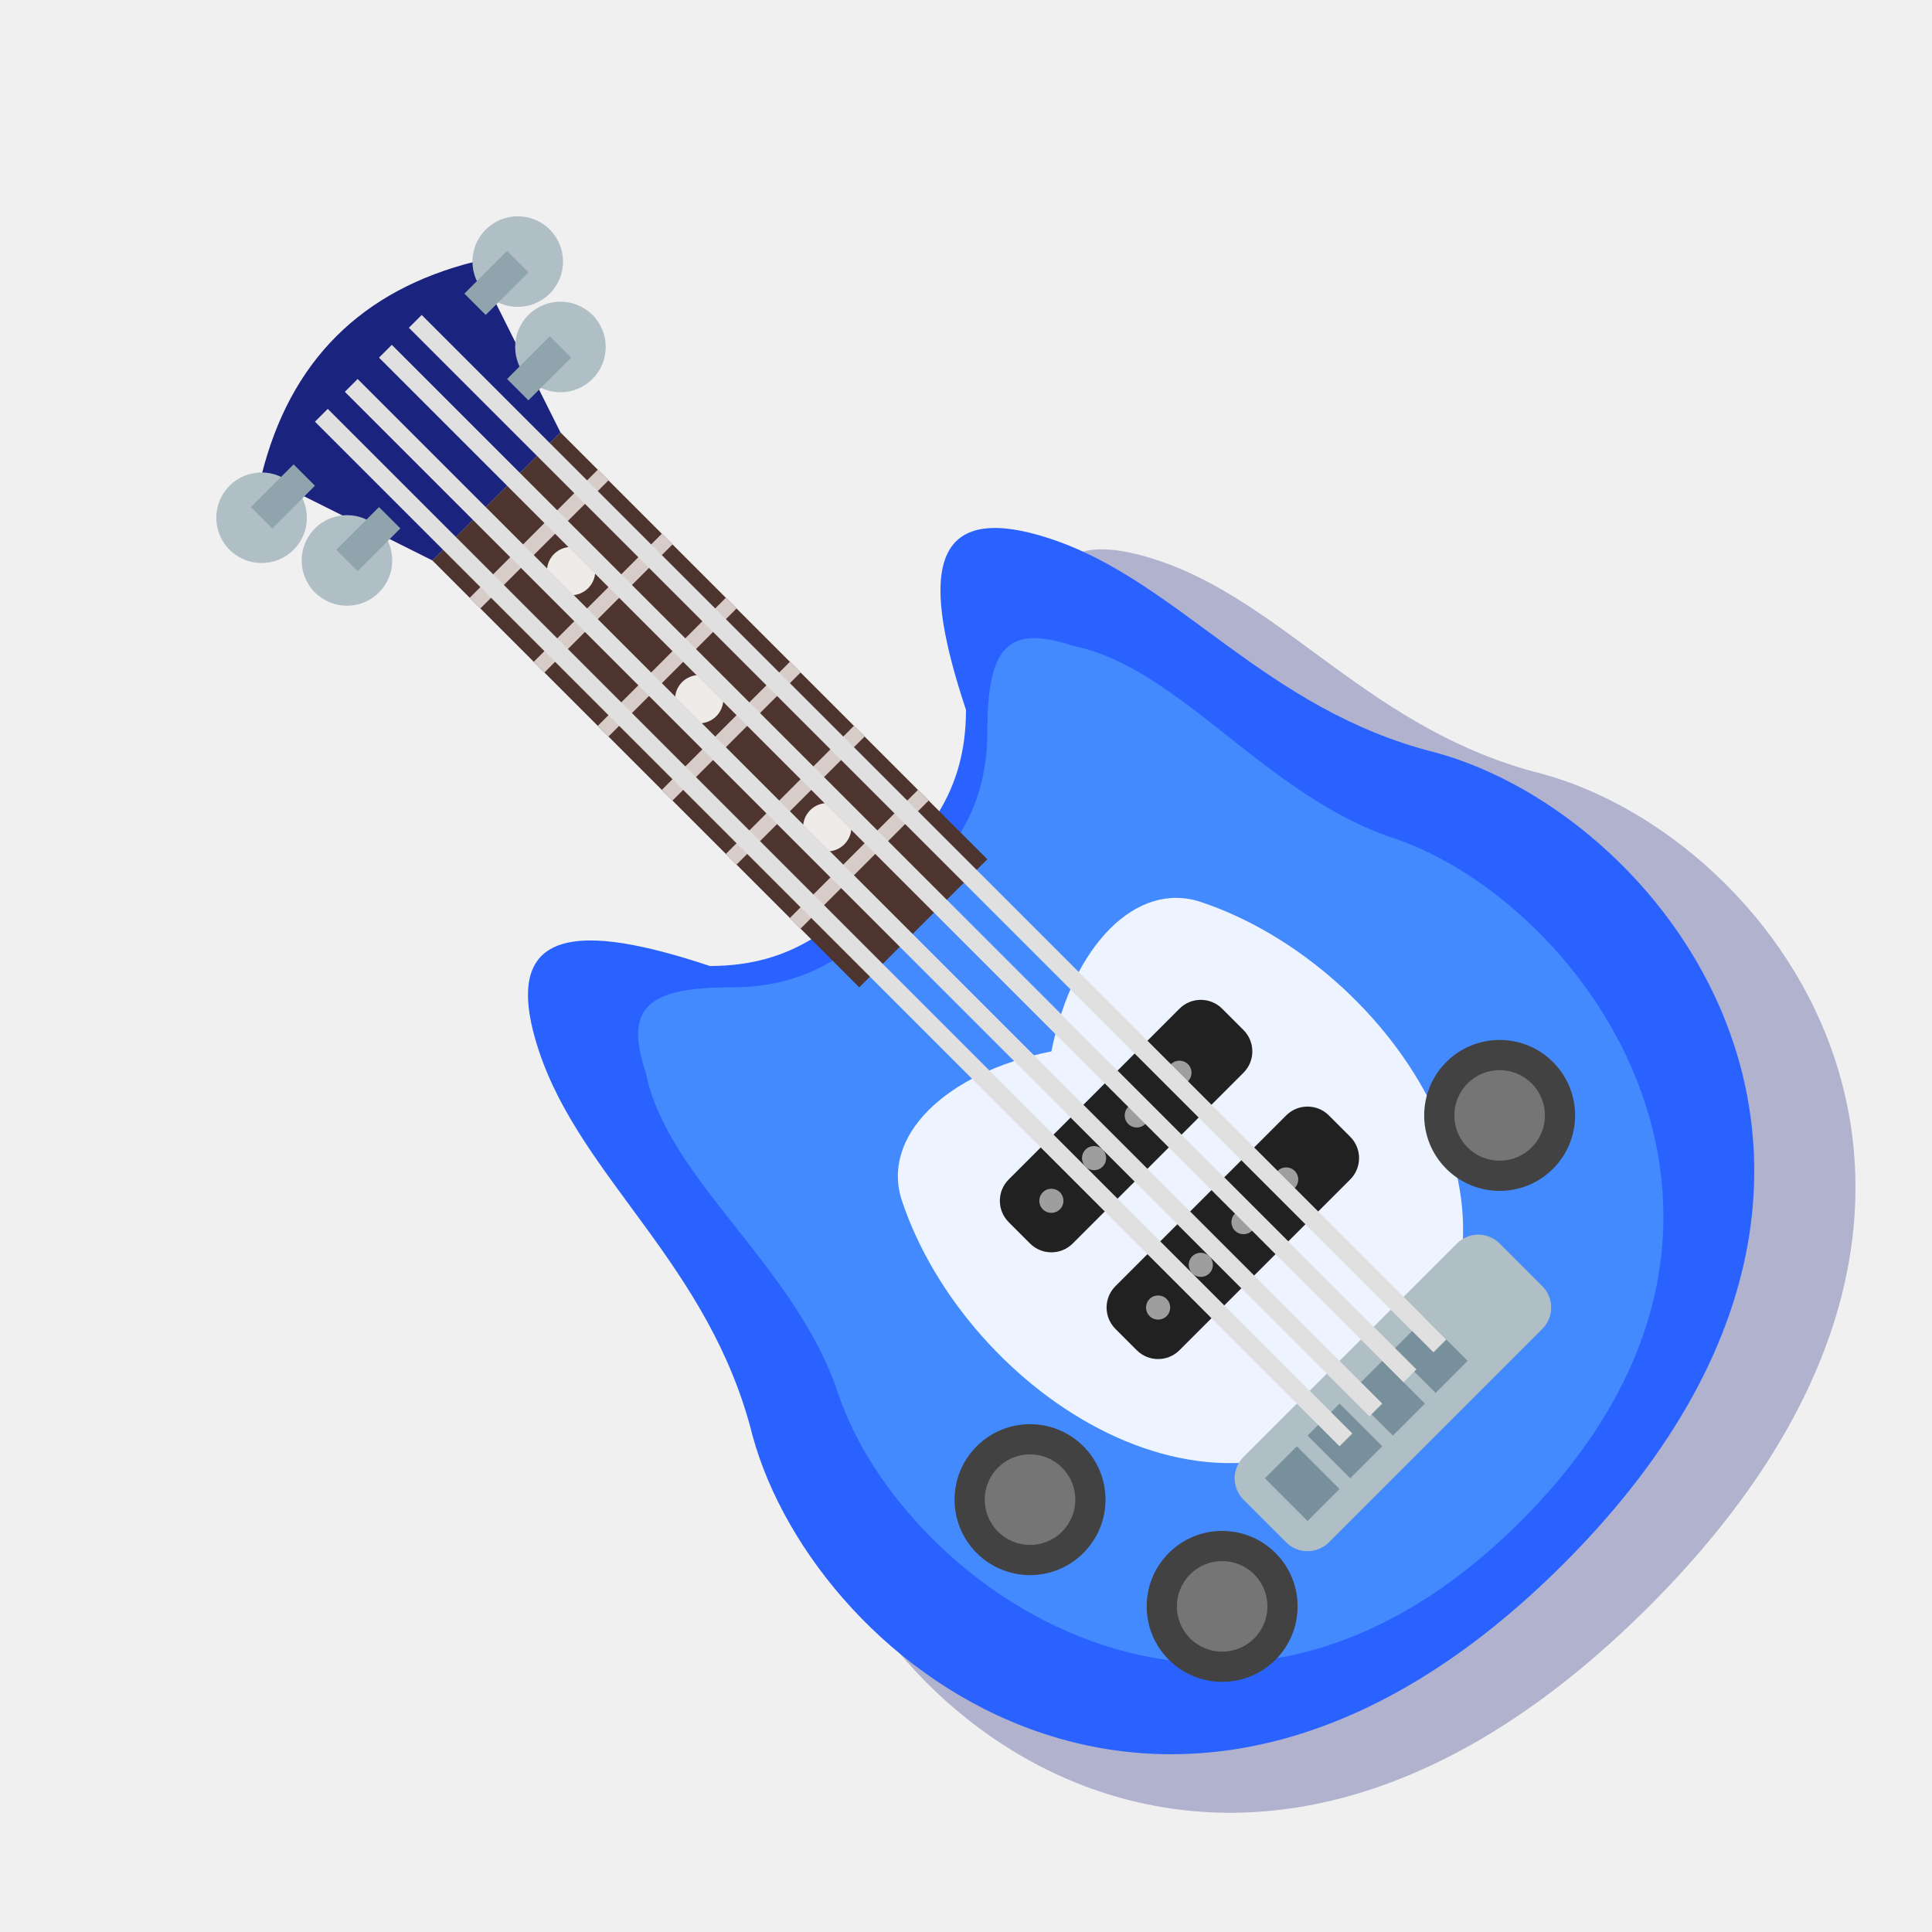
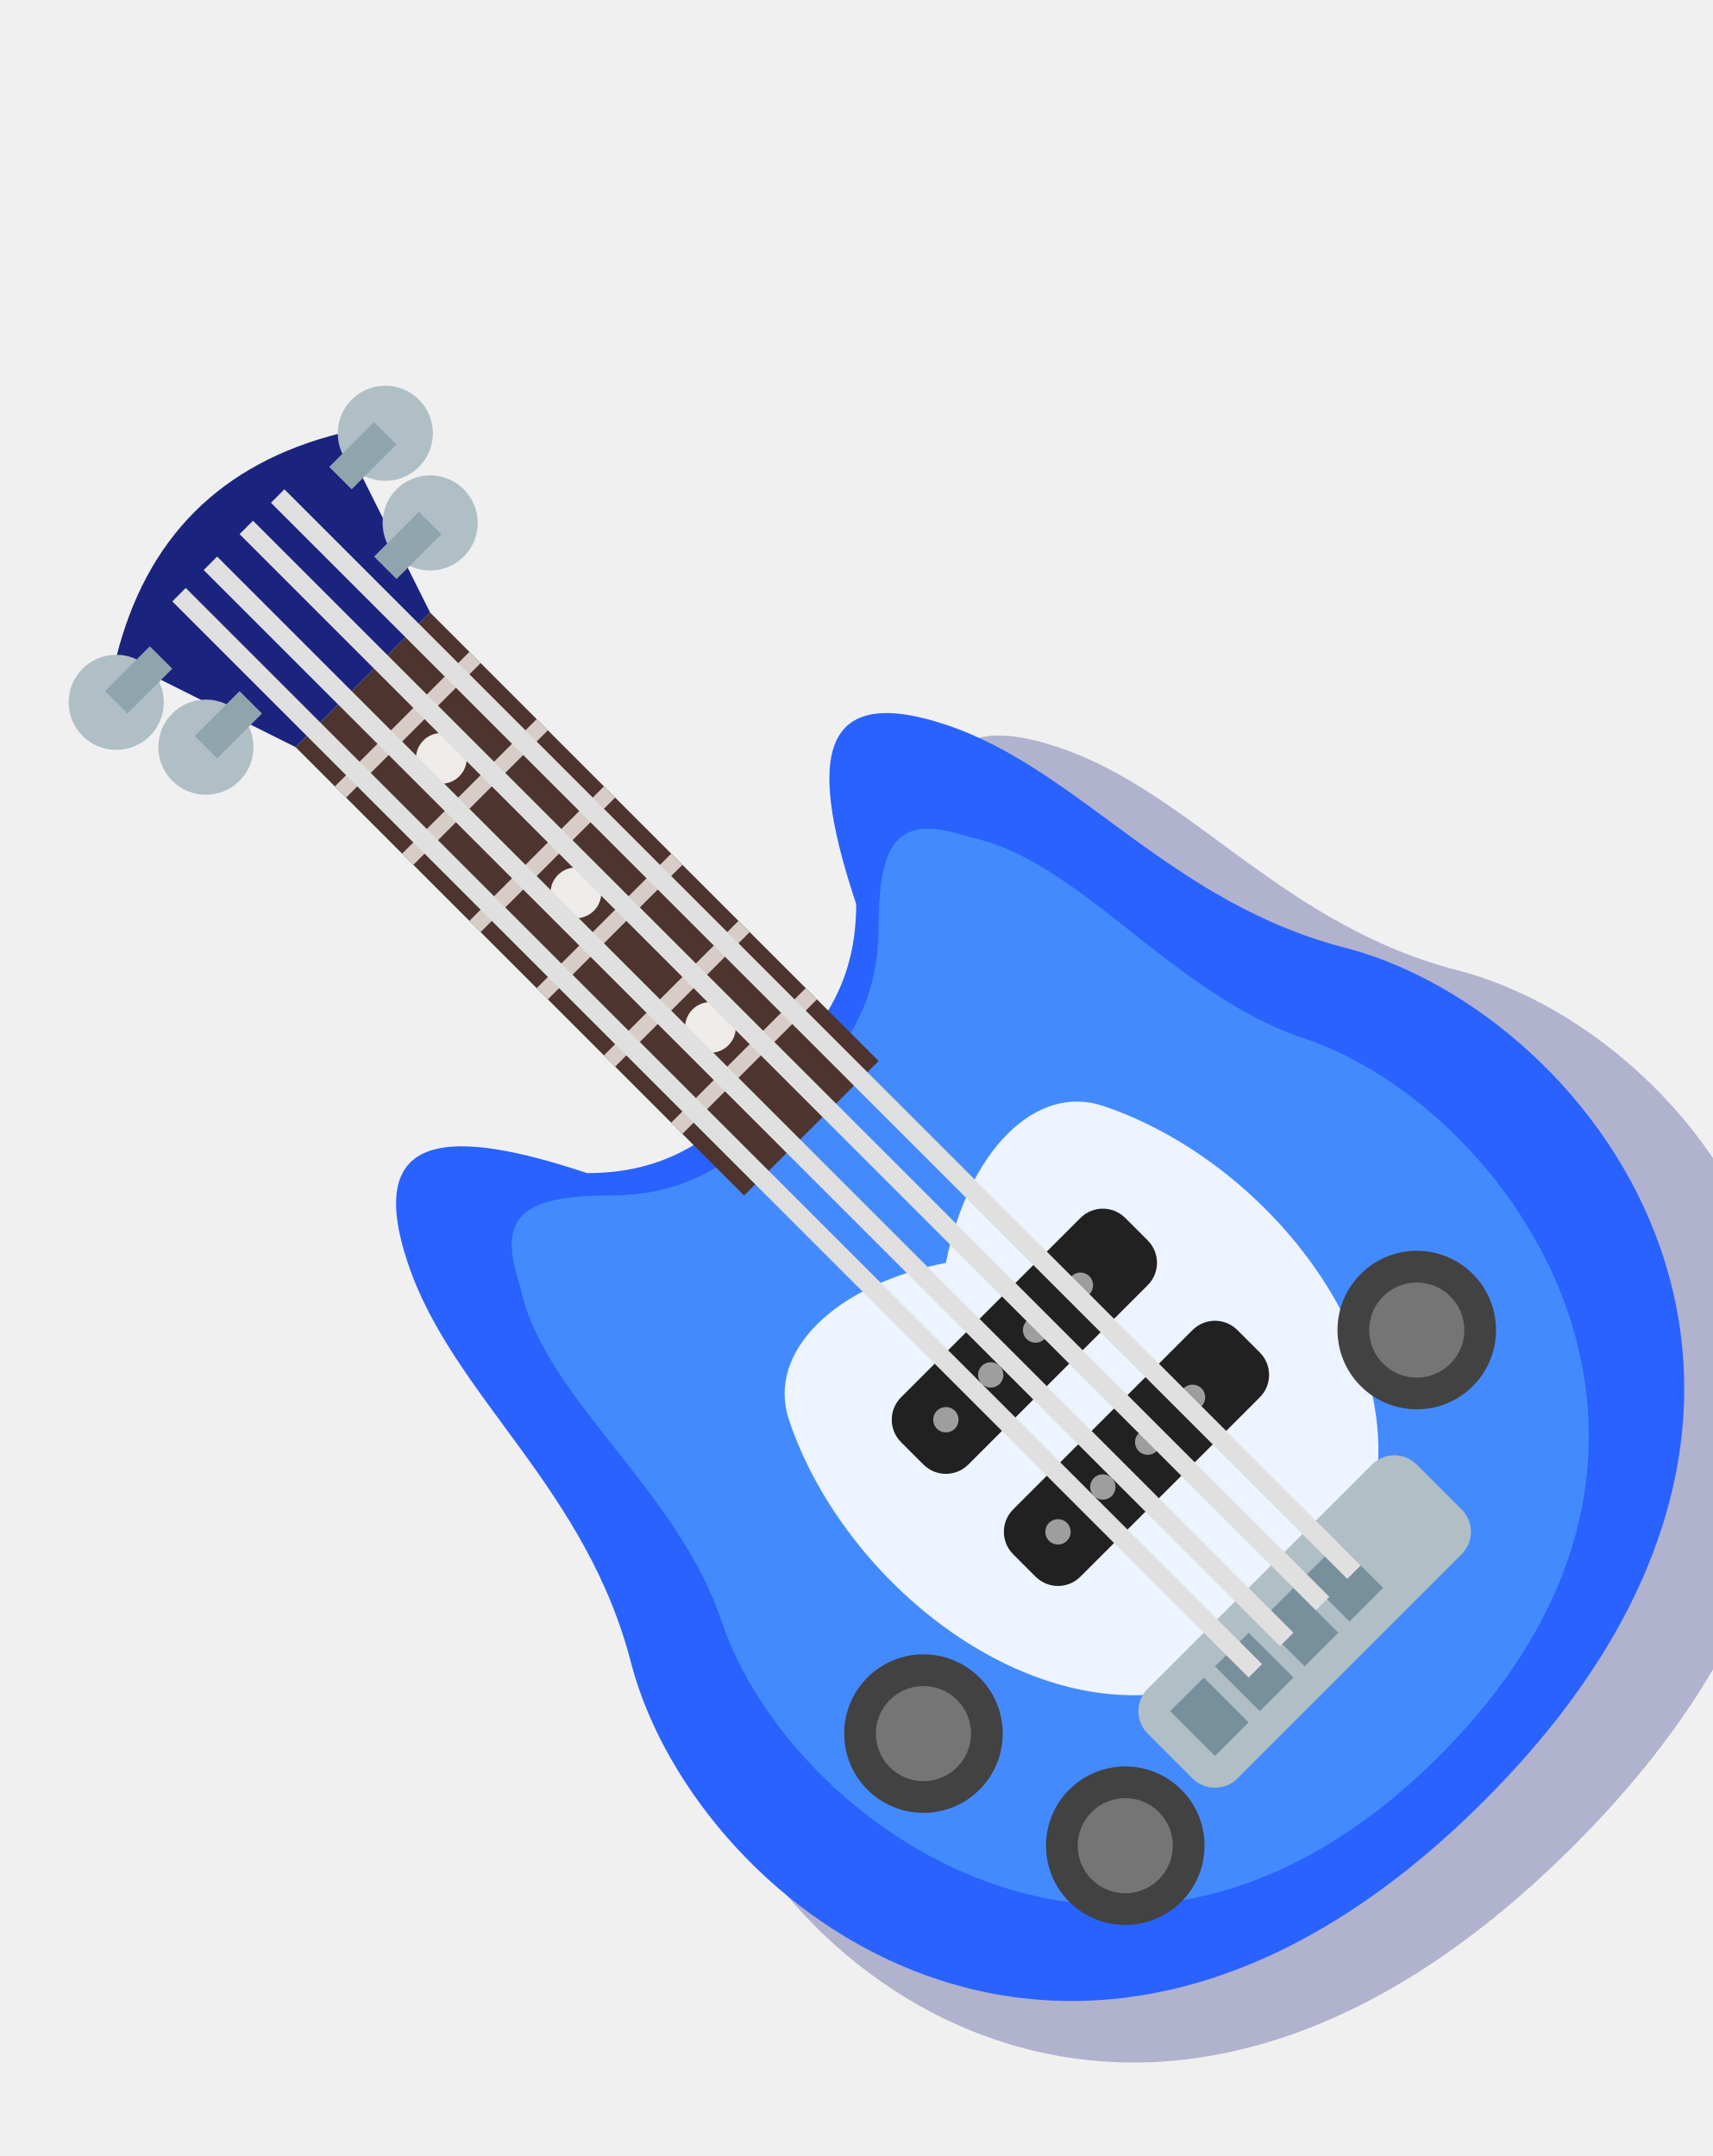
- <svg xmlns="http://www.w3.org/2000/svg" viewBox="0 0 64 64">
+ <svg xmlns="http://www.w3.org/2000/svg" viewBox="5 -5 54 68">
  <g transform="rotate(-45 32 32)">
    <path d="M 32 61 C 51 61 53 46 49 39 C 46 34 47 29 45 25 C 43 21 41 23 39 27 C 37 29 35 29 32 29 C 29 29 27 29 25 27 C 23 23 21 21 19 25 C 17 29 18 34 15 39 C 11 46 13 61 32 61 Z" fill="#1A237E" opacity="0.3" transform="translate(1, 2)" />
    <path d="M 32 60 C 50 60 52 45 48 38 C 45 33 46 28 44 24 C 42 20 40 22 38 26 C 36 28 34 28 32 28 C 30 28 28 28 26 26 C 24 22 22 20 20 24 C 18 28 19 33 16 38 C 12 45 14 60 32 60 Z" fill="#2962FF" />
    <path d="M 32 58 C 46 58 48 45 45 39 C 43 35 44 30 42 27 C 41 25 40 25 38 27 C 36 29 34 29 32 29 C 30 29 28 29 26 27 C 24 25 23 25 22 27 C 20 30 21 35 19 39 C 16 45 18 58 32 58 Z" fill="#448AFF" />
    <path d="M 32 52 C 40 52 42 42 39 36 C 38 34 35 34 32 36 C 29 34 26 34 25 36 C 22 42 24 52 32 52 Z" fill="#FFFFFF" opacity="0.9" />
    <rect x="29" y="10" width="6" height="20" fill="#4E342E" />
    <line x1="29" y1="12" x2="35" y2="12" stroke="#D7CCC8" stroke-width="0.5" />
    <line x1="29" y1="15" x2="35" y2="15" stroke="#D7CCC8" stroke-width="0.5" />
    <line x1="29" y1="18" x2="35" y2="18" stroke="#D7CCC8" stroke-width="0.5" />
    <line x1="29" y1="21" x2="35" y2="21" stroke="#D7CCC8" stroke-width="0.5" />
    <line x1="29" y1="24" x2="35" y2="24" stroke="#D7CCC8" stroke-width="0.5" />
    <line x1="29" y1="27" x2="35" y2="27" stroke="#D7CCC8" stroke-width="0.5" />
    <circle cx="32" cy="13.5" r="0.8" fill="#EFEBE9" />
    <circle cx="32" cy="19.5" r="0.8" fill="#EFEBE9" />
    <circle cx="32" cy="25.5" r="0.8" fill="#EFEBE9" />
    <path d="M 29 10 L 27 4 Q 32 1 37 4 L 35 10 Z" fill="#1A237E" />
    <circle cx="26" cy="5" r="1.5" fill="#B0BEC5" />
    <circle cx="27" cy="8" r="1.5" fill="#B0BEC5" />
    <circle cx="38" cy="5" r="1.5" fill="#B0BEC5" />
    <circle cx="37" cy="8" r="1.5" fill="#B0BEC5" />
    <line x1="26" y1="5" x2="28" y2="5" stroke="#90A4AE" stroke-width="1" />
    <line x1="27" y1="8" x2="29" y2="8" stroke="#90A4AE" stroke-width="1" />
    <line x1="38" y1="5" x2="36" y2="5" stroke="#90A4AE" stroke-width="1" />
    <line x1="37" y1="8" x2="35" y2="8" stroke="#90A4AE" stroke-width="1" />
    <rect x="27" y="38" width="10" height="3" rx="1" fill="#212121" />
    <circle cx="28.5" cy="39.5" r="0.4" fill="#9E9E9E" />
    <circle cx="30.5" cy="39.5" r="0.4" fill="#9E9E9E" />
    <circle cx="32.5" cy="39.5" r="0.4" fill="#9E9E9E" />
    <circle cx="34.5" cy="39.5" r="0.4" fill="#9E9E9E" />
    <rect x="27" y="43" width="10" height="3" rx="1" fill="#212121" />
    <circle cx="28.5" cy="44.5" r="0.4" fill="#9E9E9E" />
    <circle cx="30.5" cy="44.5" r="0.4" fill="#9E9E9E" />
    <circle cx="32.5" cy="44.5" r="0.4" fill="#9E9E9E" />
    <circle cx="34.5" cy="44.5" r="0.4" fill="#9E9E9E" />
    <rect x="26" y="50" width="12" height="4" rx="1" fill="#B0BEC5" />
    <rect x="27" y="51" width="1.5" height="2" fill="#78909C" />
    <rect x="29" y="51" width="1.5" height="2" fill="#78909C" />
    <rect x="31" y="51" width="1.5" height="2" fill="#78909C" />
    <rect x="33" y="51" width="1.5" height="2" fill="#78909C" />
    <line x1="29.8" y1="4" x2="29.8" y2="52" stroke="#E0E0E0" stroke-width="0.6" />
    <line x1="31.2" y1="4" x2="31.2" y2="52" stroke="#E0E0E0" stroke-width="0.6" />
    <line x1="32.8" y1="4" x2="32.8" y2="52" stroke="#E0E0E0" stroke-width="0.6" />
    <line x1="34.2" y1="4" x2="34.2" y2="52" stroke="#E0E0E0" stroke-width="0.6" />
    <circle cx="21" cy="46" r="2.5" fill="#424242" />
    <circle cx="21" cy="46" r="1.5" fill="#757575" />
    <circle cx="23" cy="53" r="2.5" fill="#424242" />
    <circle cx="23" cy="53" r="1.5" fill="#757575" />
    <circle cx="41" cy="48" r="2.5" fill="#424242" />
    <circle cx="41" cy="48" r="1.5" fill="#757575" />
  </g>
</svg>
